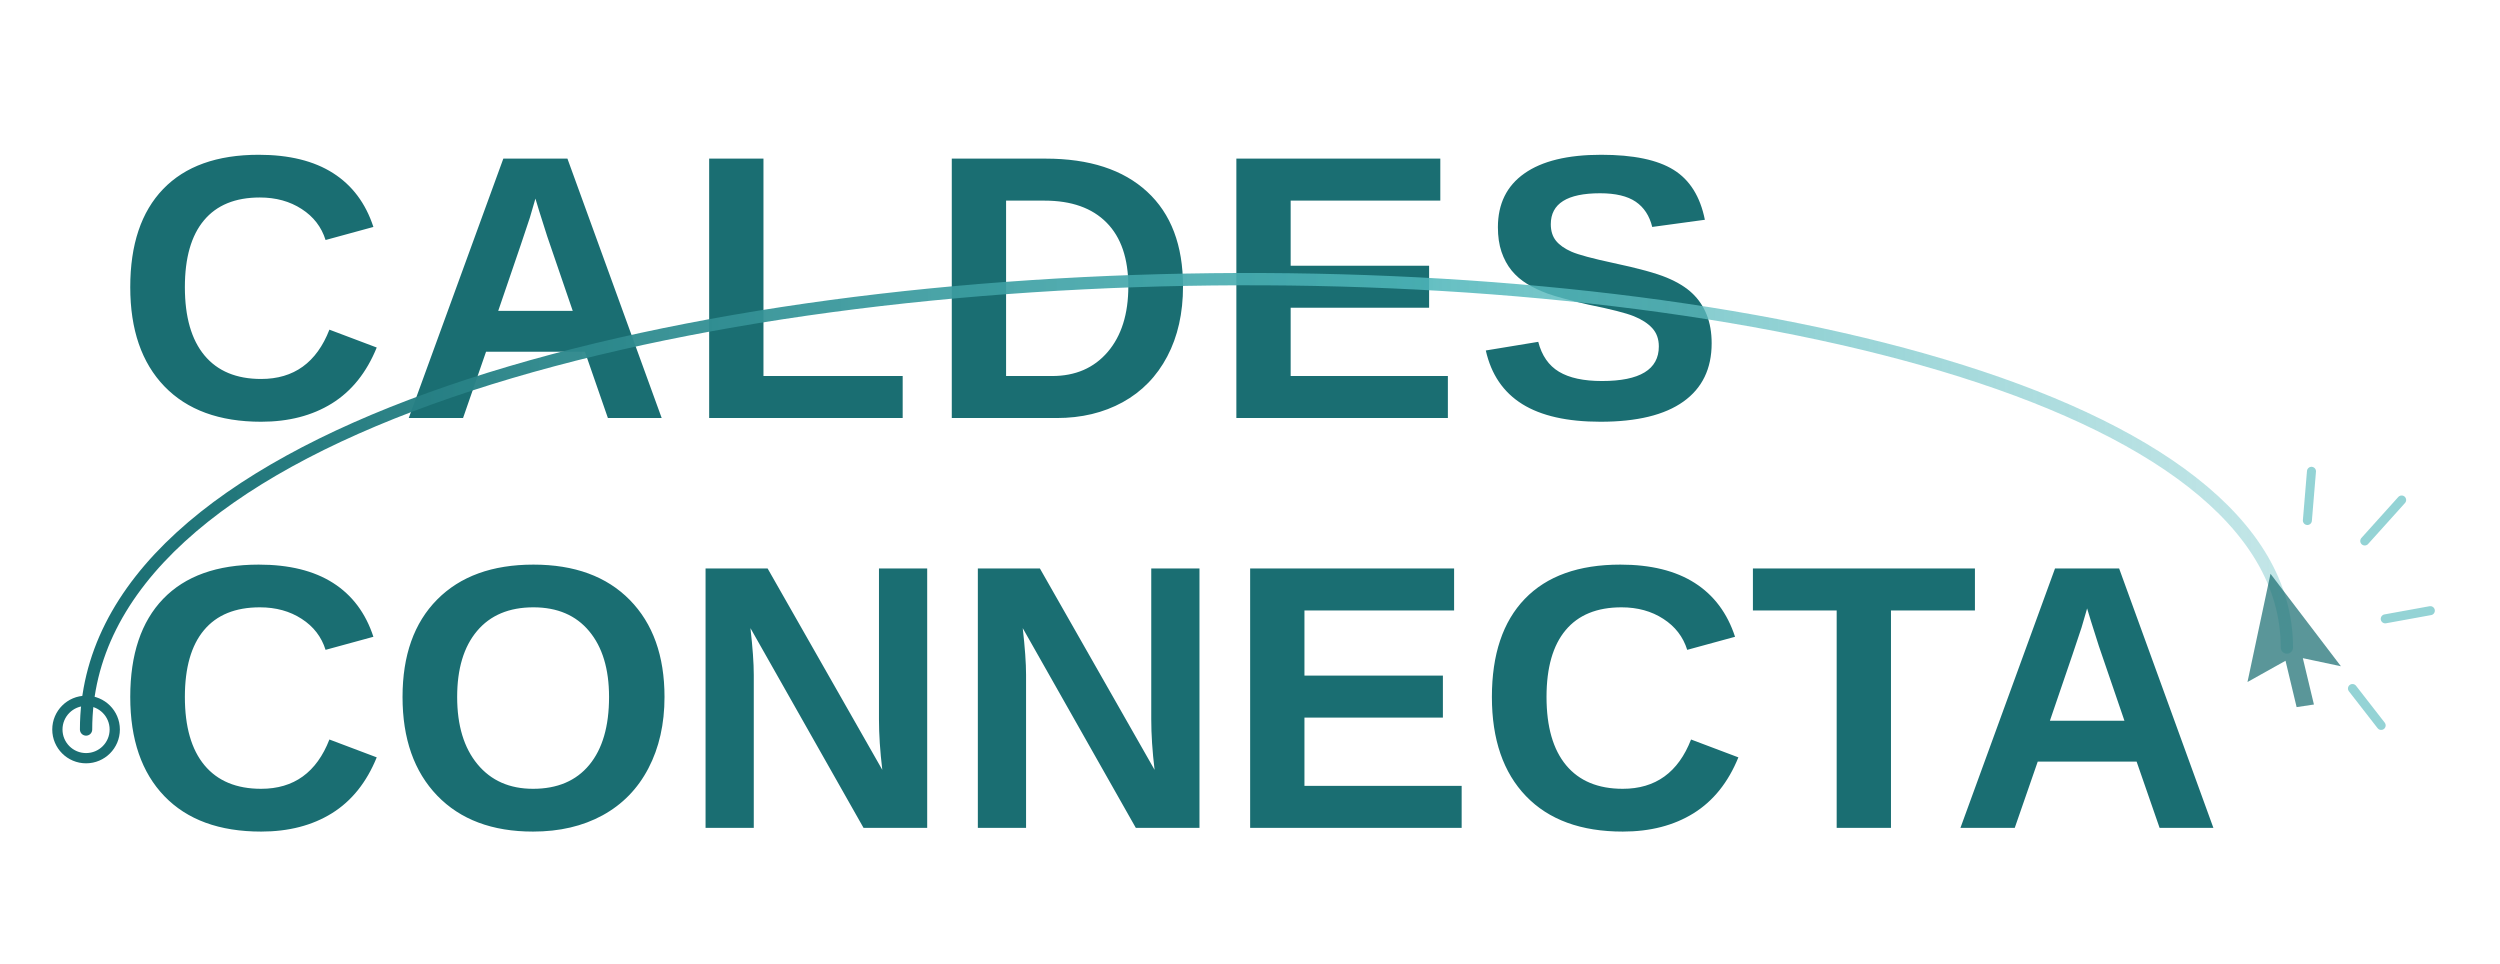
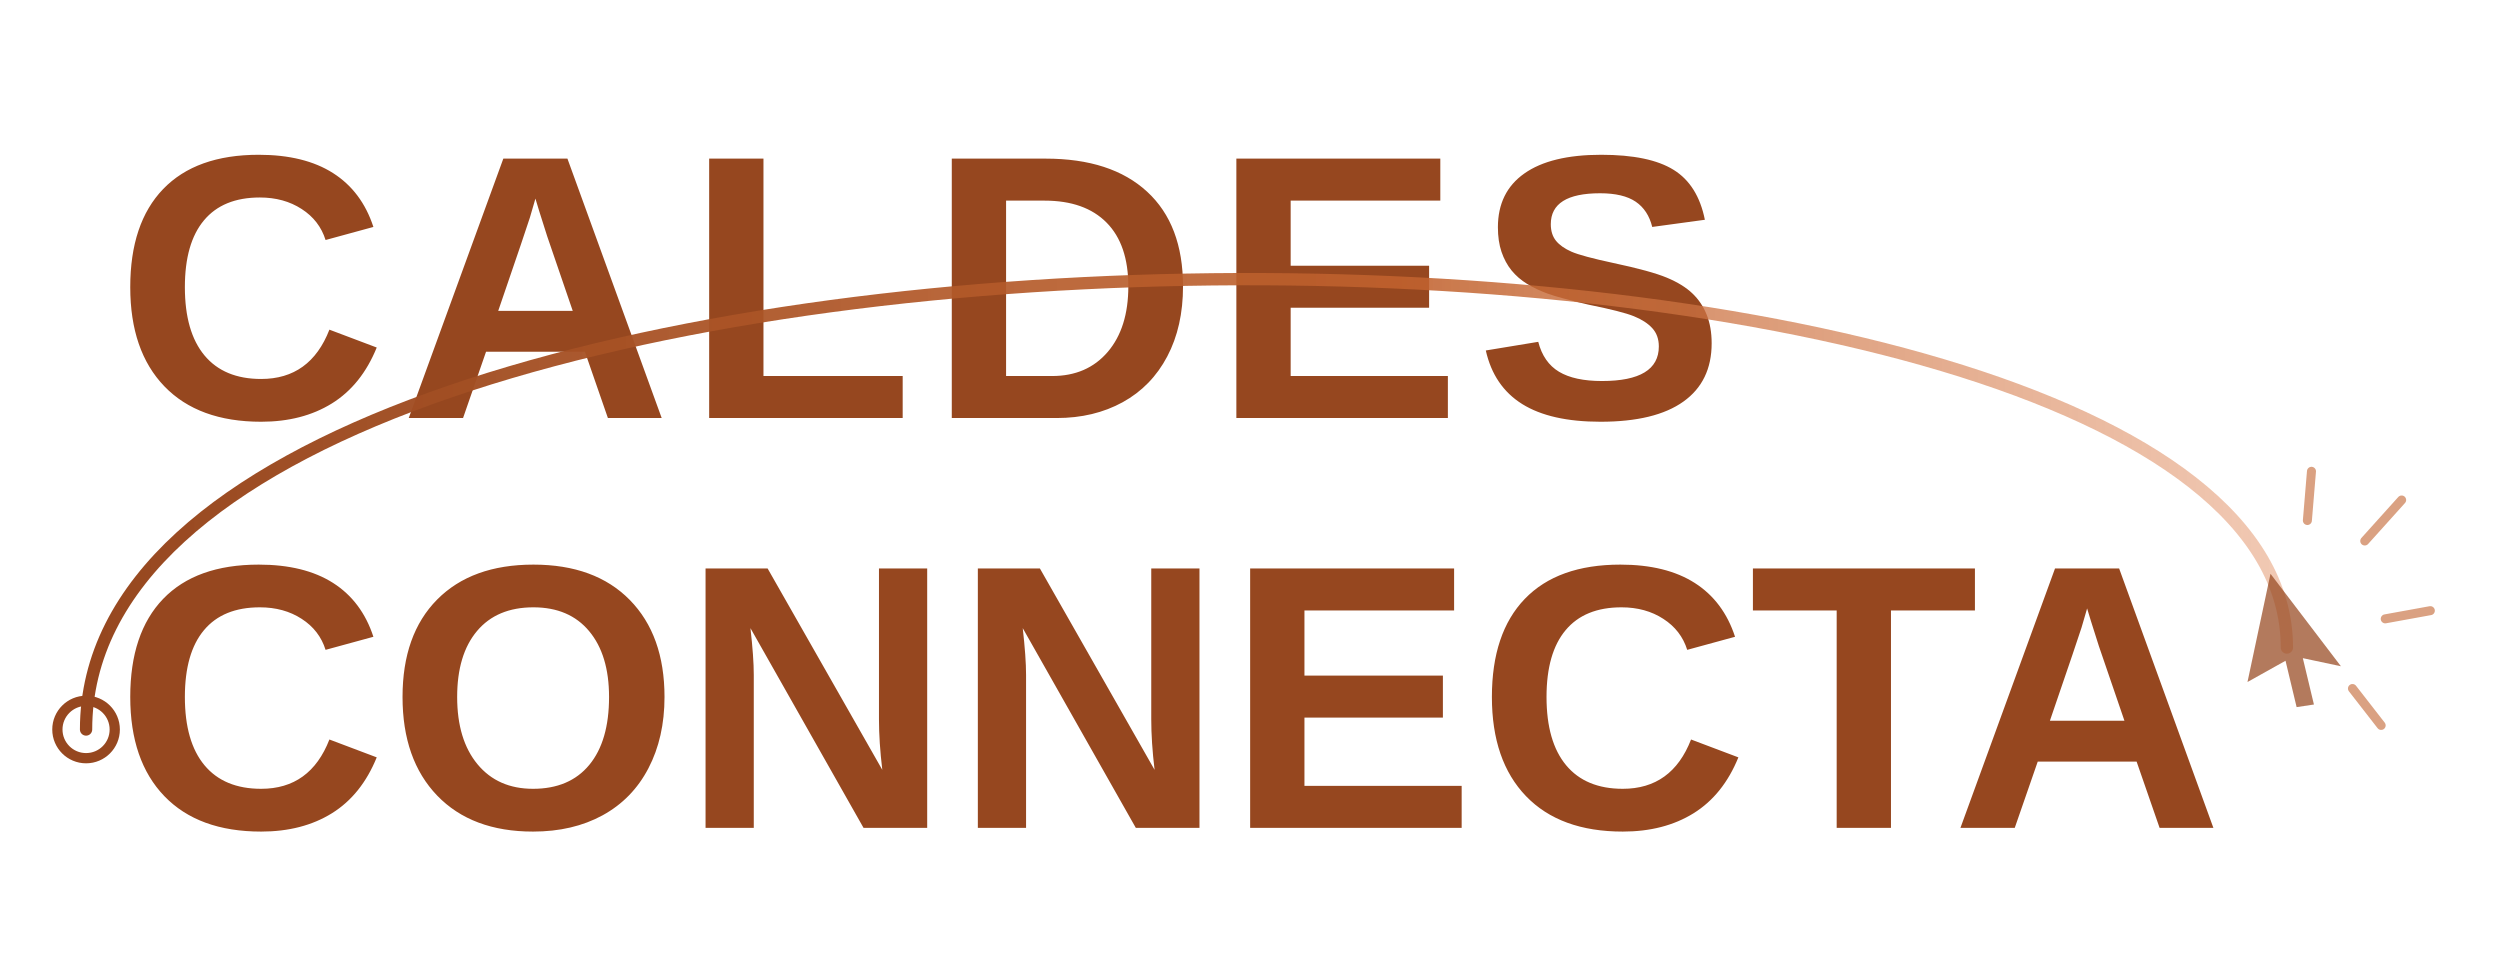
<svg xmlns="http://www.w3.org/2000/svg" viewBox="0 0 610 235" width="610" height="235" role="img" aria-label="Caldes Connecta">
  <defs>
    <linearGradient id="swooshGrad" x1="21" y1="0" x2="558" y2="0" gradientUnits="userSpaceOnUse">
-       <stop offset="0%" stop-color="#1A6E72" stop-opacity="1" />
-       <stop offset="60%" stop-color="#4DB5B9" stop-opacity="0.88" />
-       <stop offset="100%" stop-color="#88CDD0" stop-opacity="0.50" />
+       <stop offset="0%" stop-color="#96471F" stop-opacity="1" />
+       <stop offset="60%" stop-color="#C1622E" stop-opacity="0.88" />
+       <stop offset="100%" stop-color="#E3946A" stop-opacity="0.50" />
    </linearGradient>
  </defs>
-   <text x="28" y="102" font-family="system-ui, -apple-system, 'Helvetica Neue', Arial, sans-serif" font-weight="900" font-size="92" fill="#1A6E72" letter-spacing="3">CALDES</text>
-   <text x="28" y="202" font-family="system-ui, -apple-system, 'Helvetica Neue', Arial, sans-serif" font-weight="900" font-size="92" fill="#1A6E72">CONNECTA</text>
-   <circle cx="21" cy="178" r="7" fill="none" stroke="#1A6E72" stroke-width="2.5" />
+   <text x="28" y="102" font-family="system-ui, -apple-system, 'Helvetica Neue', Arial, sans-serif" font-weight="900" font-size="92" fill="#96471F" letter-spacing="3">CALDES</text>
+   <text x="28" y="202" font-family="system-ui, -apple-system, 'Helvetica Neue', Arial, sans-serif" font-weight="900" font-size="92" fill="#96471F">CONNECTA</text>
+   <circle cx="21" cy="178" r="7" fill="none" stroke="#96471F" stroke-width="2.5" />
  <path d="M 21 178 C 21 35, 558 35, 558 158" fill="none" stroke="url(#swooshGrad)" stroke-width="3" stroke-linecap="round" />
  <g transform="translate(554, 140) rotate(12)">
-     <path d="M 0,0 L 0,27 L 8,20 L 13,30.5 L 17,29 L 12,18.5 L 21.5,18.5 Z" fill="#1A6E72" opacity="0.72" />
+     <path d="M 0,0 L 0,27 L 8,20 L 13,30.5 L 17,29 L 12,18.5 L 21.5,18.5 Z" fill="#96471F" opacity="0.72" />
  </g>
-   <g stroke="#4DB5B9" stroke-width="2.2" stroke-linecap="round" opacity="0.60">
+   <g stroke="#C1622E" stroke-width="2.2" stroke-linecap="round" opacity="0.60">
    <line x1="577" y1="132" x2="586" y2="122" />
    <line x1="582" y1="151" x2="593" y2="149" />
    <line x1="574" y1="168" x2="581" y2="177" />
    <line x1="563" y1="127" x2="564" y2="115" />
  </g>
</svg>
